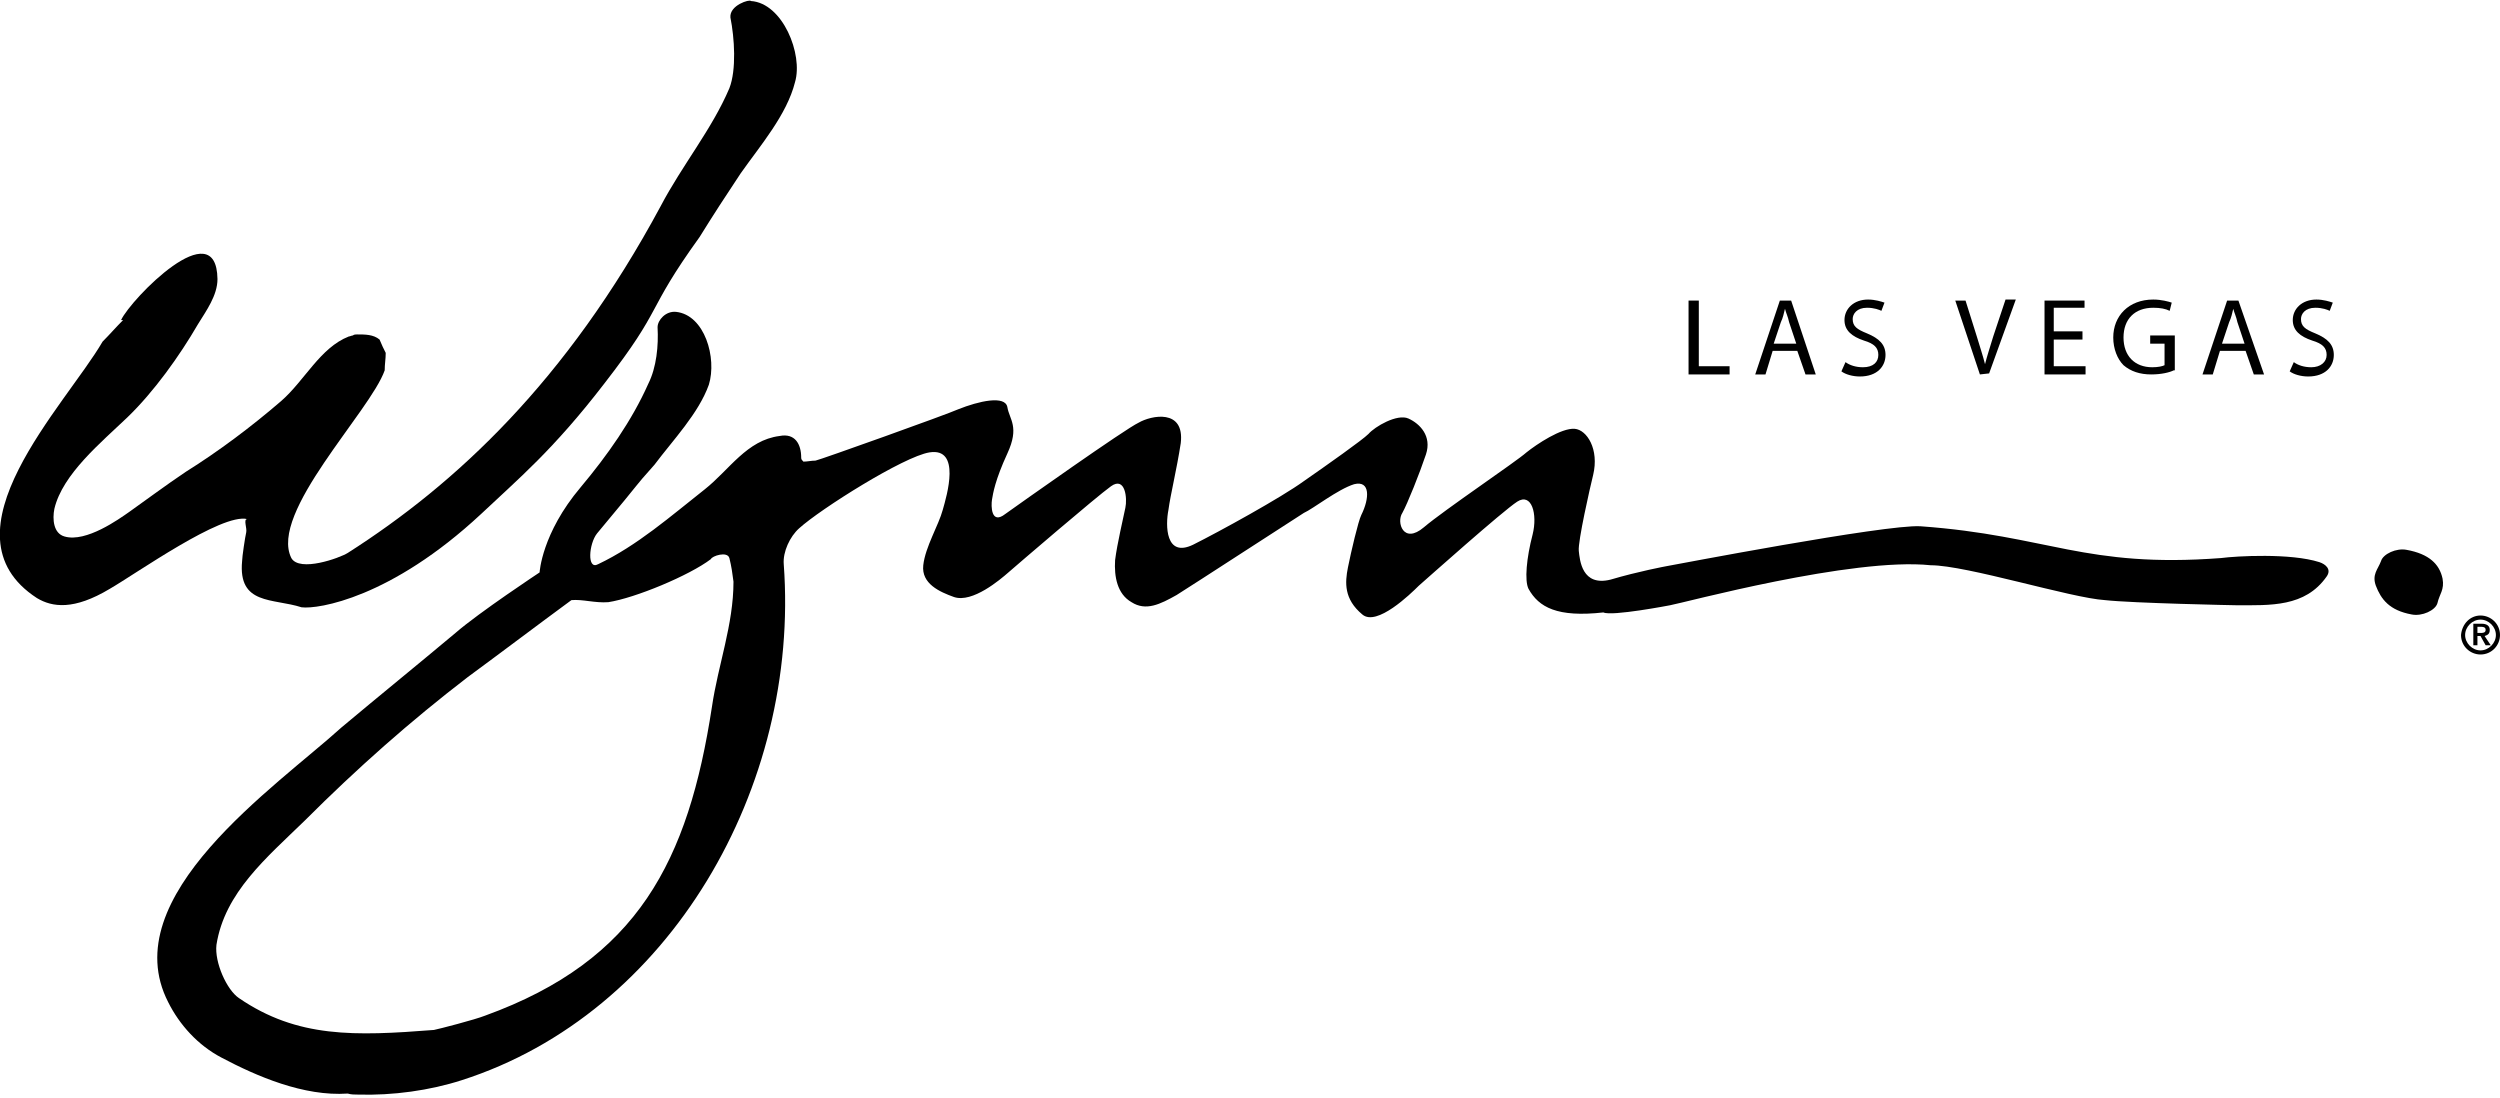
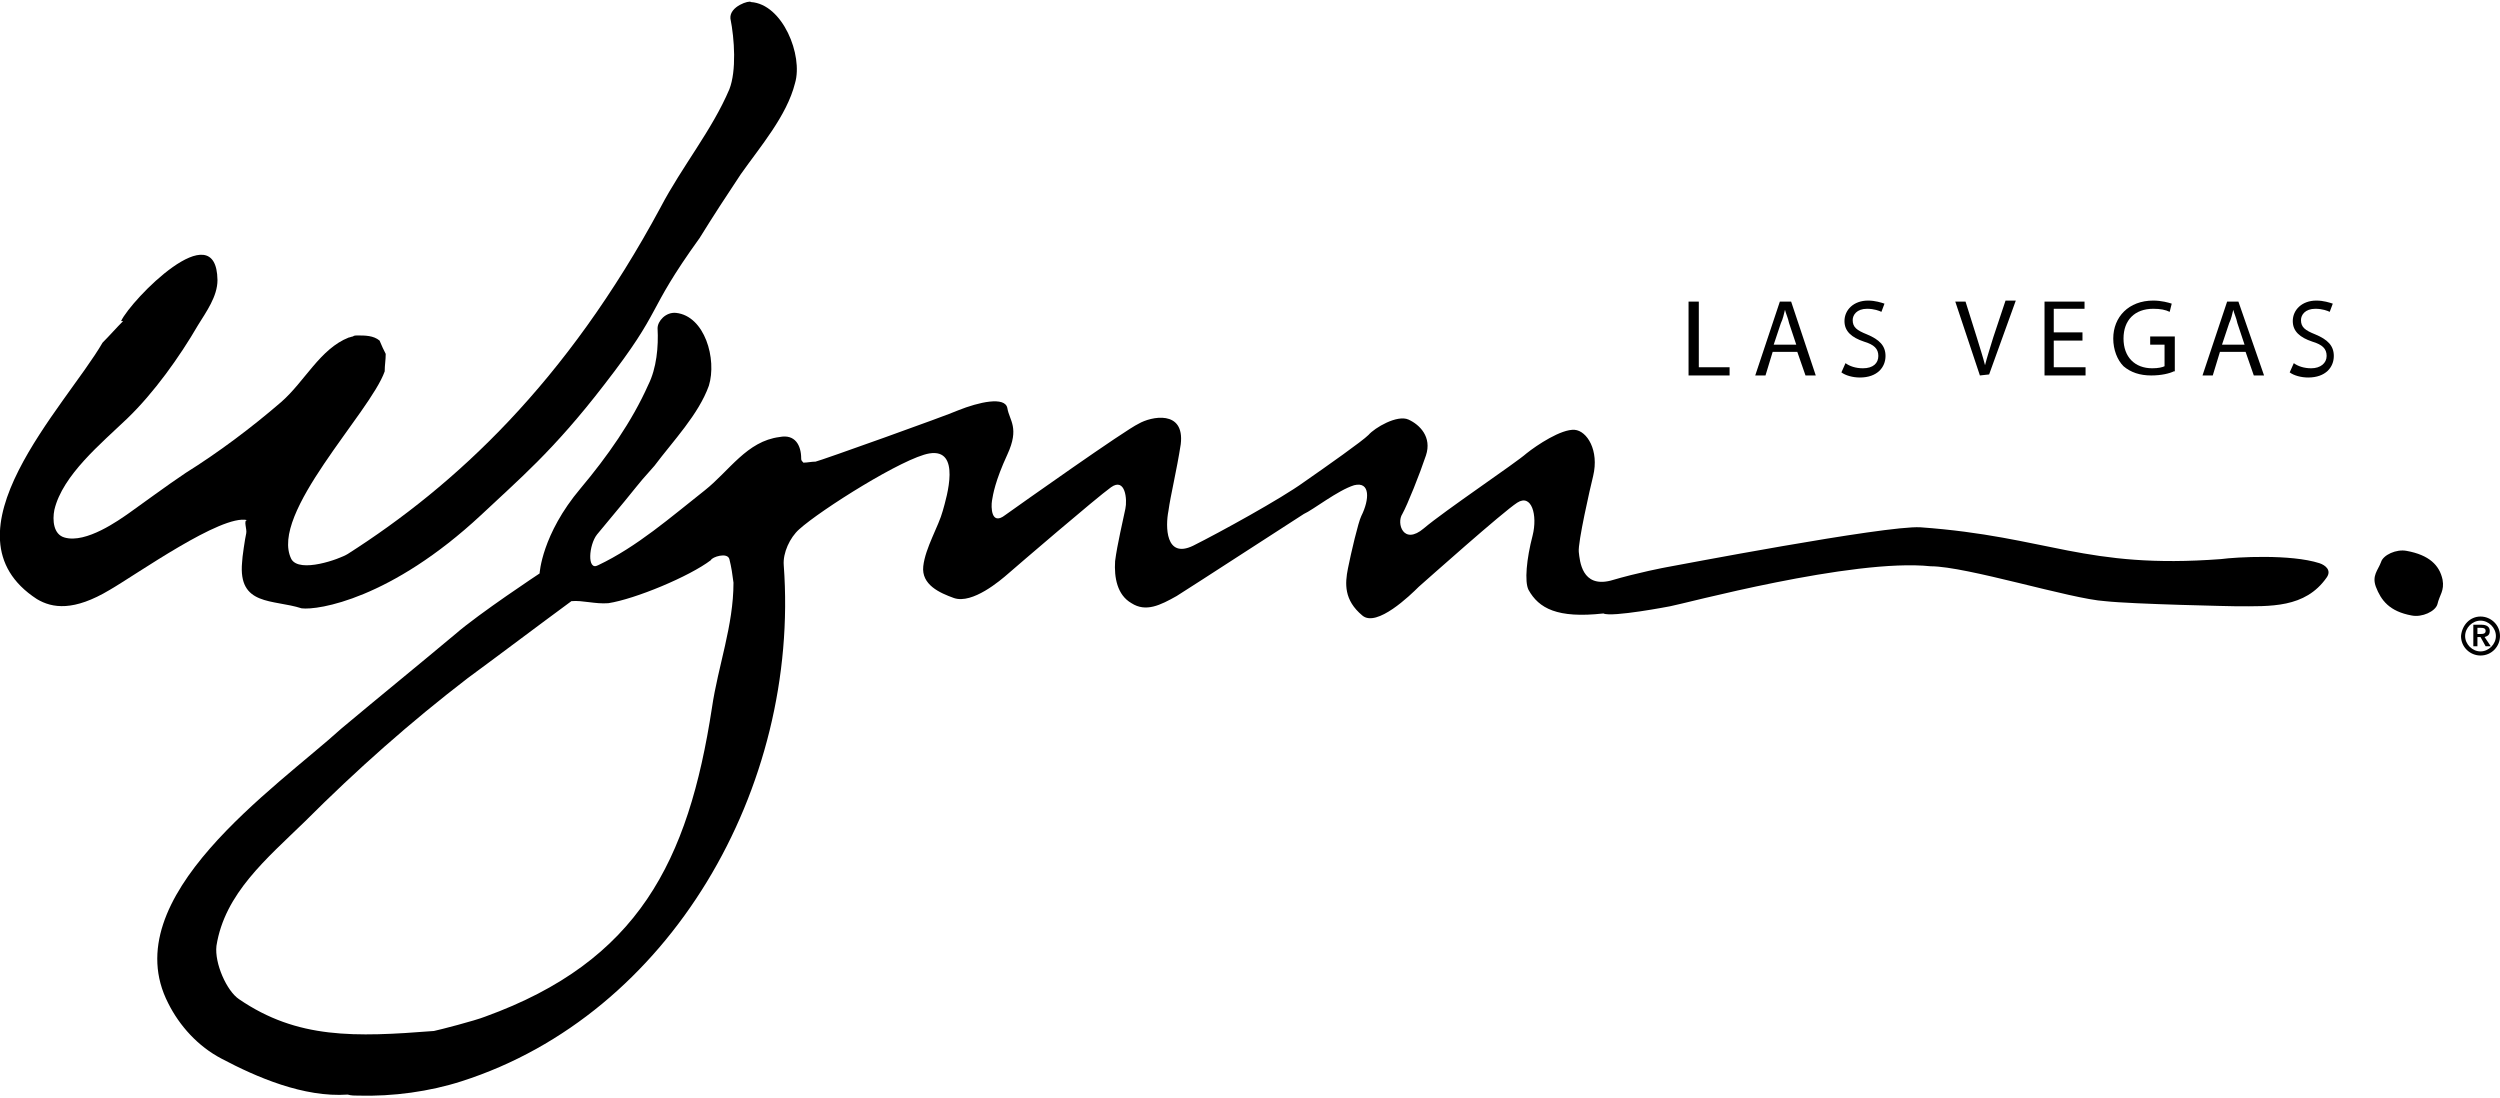
- <svg xmlns="http://www.w3.org/2000/svg" version="1.1" id="Layer_1" x="0px" y="0px" viewBox="9.7 2.7 243.7 107" style="enable-background:new 9.7 2.7 243.7 107;" xml:space="preserve">
+ <svg xmlns="http://www.w3.org/2000/svg" version="1.1" id="Layer_1" x="0px" y="0px" viewBox="98 -29 243.7 107" style="enable-background:new 98 -29 243.7 107;" xml:space="preserve">
  <g>
-     <polygon points="174.3,32 175.3,32 175.3,38.4 178.3,38.4 178.3,39.2 174.3,39.2  " />
-     <path d="M182.5,36.9l-0.7,2.3h-1l2.4-7.2h1.1l2.4,7.2h-1l-0.8-2.3H182.5z M184.8,36.2l-0.7-2.1c-0.1-0.5-0.3-0.9-0.4-1.3h0   c-0.1,0.4-0.2,0.9-0.4,1.3l-0.7,2.1H184.8z" />
-     <path d="M189.6,38c0.4,0.3,1,0.5,1.7,0.5c1,0,1.5-0.5,1.5-1.2c0-0.7-0.4-1.1-1.4-1.4c-1.2-0.4-1.9-1-1.9-2c0-1.1,0.9-2,2.3-2   c0.7,0,1.3,0.2,1.6,0.3l-0.3,0.8c-0.2-0.1-0.7-0.3-1.4-0.3c-1,0-1.4,0.6-1.4,1.1c0,0.7,0.4,1,1.4,1.4c1.2,0.5,1.8,1.1,1.8,2.1   c0,1.1-0.8,2.1-2.5,2.1c-0.7,0-1.4-0.2-1.8-0.5L189.6,38z" />
-     <path d="M202.7,39.2l-2.4-7.2h1l1.1,3.5c0.3,1,0.6,1.9,0.8,2.7h0c0.2-0.8,0.5-1.7,0.8-2.7l1.2-3.6h1l-2.6,7.2L202.7,39.2   L202.7,39.2z" />
-     <polygon points="212.7,35.8 209.9,35.8 209.9,38.4 213,38.4 213,39.2 209,39.2 209,32 212.9,32 212.9,32.7 209.9,32.7 209.9,35    212.7,35  " />
-     <path d="M221.6,38.8c-0.4,0.2-1.2,0.4-2.2,0.4c-1.1,0-2-0.3-2.7-0.9c-0.6-0.6-1-1.6-1-2.7c0-2.1,1.5-3.7,3.9-3.7   c0.8,0,1.5,0.2,1.8,0.3l-0.2,0.8c-0.4-0.2-0.9-0.3-1.6-0.3c-1.8,0-2.9,1.1-2.9,2.9c0,1.8,1.1,2.9,2.8,2.9c0.6,0,1-0.1,1.2-0.2v-2.1   h-1.4v-0.8h2.4V38.8L221.6,38.8z" />
-     <path d="M226.1,36.9l-0.7,2.3h-1l2.4-7.2h1.1l2.5,7.2h-1l-0.8-2.3H226.1z M228.5,36.2l-0.7-2.1c-0.1-0.5-0.3-0.9-0.4-1.3h0   c-0.1,0.4-0.2,0.9-0.4,1.3l-0.7,2.1H228.5z" />
-     <path d="M233.3,38c0.4,0.3,1,0.5,1.7,0.5c0.9,0,1.5-0.5,1.5-1.2c0-0.7-0.4-1.1-1.4-1.4c-1.2-0.4-1.9-1-1.9-2c0-1.1,0.9-2,2.3-2   c0.7,0,1.3,0.2,1.6,0.3l-0.3,0.8c-0.2-0.1-0.7-0.3-1.4-0.3c-1,0-1.4,0.6-1.4,1.1c0,0.7,0.4,1,1.4,1.4c1.2,0.5,1.8,1.1,1.8,2.1   c0,1.1-0.8,2.1-2.5,2.1c-0.7,0-1.4-0.2-1.8-0.5L233.3,38z" />
-     <path d="M33.8,53.3c-0.4,0,0,0.9-0.1,1.3c-0.1,0.4-0.4,2.4-0.4,2.8c-0.4,4.3,3,3.6,5.8,4.5c1.6,0.2,8.7-0.9,17.5-9.1   c3.6-3.4,7-6.2,12-12.7c5.9-7.6,3.9-6.8,9.3-14.3c1.3-2.1,2.6-4.1,4-6.2c1.9-2.7,4.5-5.7,5.3-8.9C88,8,86,3,82.9,2.8   c-0.1-0.2-2.1,0.4-2,1.6c0.4,2,0.6,5.1-0.1,6.9c-1.7,4-4.6,7.5-6.7,11.5c-9.2,17.1-20,27.1-30.5,33.8c-0.8,0.5-4.7,1.9-5.5,0.5   c-2.2-4.4,7.7-14.3,9.1-18.3c0-0.6,0.1-1.1,0.1-1.7c-0.2-0.4-0.4-0.8-0.6-1.3c-0.6-0.5-1.4-0.5-2.2-0.5c-0.1,0-0.3,0-0.4,0.1   c-0.1,0-0.3,0.1-0.4,0.1c-2.8,1.1-4.3,4.3-6.6,6.3c-2.9,2.5-6.1,4.9-9.3,6.9c-1.8,1.2-4.5,3.2-5.5,3.9c-1,0.7-4.2,3-6.3,2.4   c-1.1-0.3-1.2-1.7-1-2.7c0.8-3.4,4.6-6.5,7.1-8.9c2.6-2.5,5.1-6,6.9-9.1c0.8-1.3,1.9-2.8,1.9-4.4c-0.1-6.6-8.4,1.9-9.4,4   c0.1,0,0.1,0,0.2,0c-0.7,0.7-1.3,1.4-2,2.1C16.1,42.2,3.6,54.7,13.3,61c1.5,0.9,3.6,1.2,7.1-0.9C23,58.6,31.3,52.7,33.8,53.3" />
-     <path d="M79.1,71.6c-2.3,15-7.2,24.7-22.1,30.1c-1,0.4-4.5,1.3-5,1.4c-7.7,0.6-13.3,0.8-19-3.1c-1.2-0.8-2.4-3.5-2.2-5.2   c0.8-5.1,4.9-8.5,8.6-12.1c5.1-5.1,10.3-9.7,15.9-14c3.4-2.5,6.7-5,10.1-7.5c1.1-0.1,2.3,0.3,3.6,0.2c2.6-0.4,7.9-2.6,10-4.2   c0.1-0.3,1.6-0.8,1.8-0.1c0.2,0.8,0.3,1.5,0.4,2.3C81.2,63.6,79.7,67.5,79.1,71.6 M172.5,61.7c1.2-0.2,17.8-4.7,25.4-3.9   c3.5,0,13.7,3.2,17,3.4c2.7,0.3,12.6,0.5,12.8,0.5c3.3,0,6.7,0.2,8.8-2.8c0.5-0.7-0.1-1.2-0.7-1.4c-2.8-0.9-8.1-0.6-9.6-0.4   c-13.3,1-16.8-2.2-29.3-3.1c-3.4-0.2-24.2,3.8-24.8,3.9c0,0-2.7,0.5-5.4,1.3c-2.8,0.7-3-1.9-3.1-2.8c-0.1-0.9,1.1-6.2,1.4-7.4   c0.6-2.5-0.6-4.4-1.8-4.5c-1.3-0.1-3.7,1.5-4.7,2.3c-1,0.9-8,5.6-10,7.3c-2,1.7-2.7-0.5-2.1-1.4c0.5-0.9,1.7-3.9,2.3-5.7   c0.6-1.8-0.6-3-1.7-3.5c-1.1-0.5-3.3,0.8-3.9,1.5c-0.6,0.6-4,3-6.3,4.6c-2.2,1.6-8.2,4.9-10.8,6.2c-2.7,1.3-2.7-1.9-2.4-3.4   c0.2-1.5,0.8-3.9,1.2-6.5c0.4-3.4-2.9-2.7-4.1-2c-1.3,0.6-11.6,7.9-13,8.9c-1.4,1.1-1.4-0.8-1.3-1.4c0.1-0.6,0.3-1.9,1.5-4.5   c1.2-2.6,0.2-3.3,0-4.5c-0.2-1.2-2.8-0.6-4.8,0.2c-1.1,0.5-13.4,4.9-13.9,5c-0.4,0-0.8,0.1-1.2,0.1c0-0.1-0.2-0.1-0.2-0.4   c0-1.3-0.6-2.4-2.1-2.1c-3.2,0.4-4.9,3.3-7.3,5.2c-3.3,2.6-6.6,5.5-10.4,7.3c-1.1,0.6-0.9-2-0.1-3c5.1-6.1,3.2-4,5.6-6.7   c1.8-2.4,4.3-5,5.3-7.8c0.8-2.6-0.4-6.8-3.2-7.1c-1-0.1-1.8,0.8-1.8,1.5c0.1,1.8-0.1,3.9-0.9,5.5c-1.6,3.6-4,7-6.6,10.1   c-3.8,4.5-4,8.3-4,8.3s-5.9,3.9-8.2,5.9c-3.7,3.1-7.4,6.1-11.1,9.2c-6.4,5.8-22.2,16.5-16.9,26.8c1.1,2.2,2.9,4.2,5.2,5.4   c3.4,1.8,8,3.8,12.3,3.5c0.3,0.1,0.7,0.1,1,0.1c3.4,0.1,7-0.4,10.1-1.4c20.3-6.5,33-28.6,31.4-50.3c-0.1-1.2,0.6-2.7,1.5-3.5   c2.1-1.9,10.2-7,12.7-7.4c3.1-0.5,1.7,4.2,1.3,5.6c-0.4,1.5-1.7,3.6-1.9,5.4c-0.2,1.8,1.6,2.6,3,3.1c1.8,0.6,4.5-1.7,5.3-2.4   c0.8-0.7,8.6-7.4,10-8.4c1.4-1,1.6,1.2,1.4,2.1c-0.2,1-0.8,3.5-1,5.1c-0.1,1.6,0.2,3.3,1.6,4.1c1.4,0.9,2.8,0.2,4.4-0.7   c1.6-1,11.6-7.5,12.4-8c0.9-0.4,3.3-2.3,4.9-2.8c1.6-0.4,1.5,1.4,0.7,3c-0.3,0.6-1,3.6-1.3,5.1c-0.3,1.5-0.4,3.1,1.4,4.6   c1.4,1.2,4.7-2,5.5-2.8c0.8-0.7,8.2-7.3,9.6-8.2c1.4-0.9,2,1.2,1.5,3.2c-0.6,2.3-0.8,4.5-0.4,5.3c1,1.8,2.8,2.8,7.3,2.3   C166.8,62.8,172.5,61.7,172.5,61.7" />
-     <path d="M241.3,59.8c0.5,1.3,1.3,2.4,3.5,2.8c1,0.2,2.3-0.4,2.5-1.1c0.2-0.9,0.7-1.3,0.5-2.4c-0.3-1.4-1.3-2.4-3.5-2.8   c-1-0.2-2.3,0.4-2.5,1.1C241.5,58.2,240.9,58.7,241.3,59.8" />
-     <path d="M251.5,62.7c1,0,1.9,0.8,1.9,1.9c0,1-0.8,1.9-1.9,1.9c-1,0-1.9-0.8-1.9-1.9C249.7,63.5,250.5,62.7,251.5,62.7z M251.5,66.1   c0.8,0,1.5-0.7,1.5-1.5c0-0.8-0.7-1.5-1.5-1.5c-0.8,0-1.5,0.7-1.5,1.5C250,65.4,250.7,66.1,251.5,66.1z M250.8,63.5h0.8   c0.5,0,0.8,0.2,0.8,0.6c0,0.4-0.2,0.5-0.5,0.6l0.6,0.9H252l-0.5-0.9h-0.3v0.9h-0.4V63.5L250.8,63.5z M251.2,64.4h0.3   c0.2,0,0.5,0,0.5-0.3c0-0.3-0.3-0.3-0.5-0.3h-0.3V64.4z" />
+     <polygon points="262.6,0.4 263.6,0.4 263.6,6.8 266.6,6.8 266.6,7.6 262.6,7.6  " />
+     <path d="M270.8,5.3l-0.7,2.3h-1l2.4-7.2h1.1l2.4,7.2h-1l-0.8-2.3H270.8z M273.1,4.6l-0.7-2.1c-0.1-0.5-0.3-0.9-0.4-1.3l0,0   c-0.1,0.4-0.2,0.9-0.4,1.3l-0.7,2.1H273.1z" />
+     <path d="M277.9,6.4c0.4,0.3,1,0.5,1.7,0.5c1,0,1.5-0.5,1.5-1.2s-0.4-1.1-1.4-1.4c-1.2-0.4-1.9-1-1.9-2c0-1.1,0.9-2,2.3-2   c0.7,0,1.3,0.2,1.6,0.3l-0.3,0.8c-0.2-0.1-0.7-0.3-1.4-0.3c-1,0-1.4,0.6-1.4,1.1c0,0.7,0.4,1,1.4,1.4c1.2,0.5,1.8,1.1,1.8,2.1   c0,1.1-0.8,2.1-2.5,2.1c-0.7,0-1.4-0.2-1.8-0.5L277.9,6.4z" />
+     <path d="M291,7.6l-2.4-7.2h1l1.1,3.5c0.3,1,0.6,1.9,0.8,2.7l0,0c0.2-0.8,0.5-1.7,0.8-2.7l1.2-3.6h1l-2.6,7.2L291,7.6L291,7.6z" />
+     <polygon points="301,4.2 298.2,4.2 298.2,6.8 301.3,6.8 301.3,7.6 297.3,7.6 297.3,0.4 301.2,0.4 301.2,1.1 298.2,1.1 298.2,3.4    301,3.4  " />
+     <path d="M309.9,7.2c-0.4,0.2-1.2,0.4-2.2,0.4c-1.1,0-2-0.3-2.7-0.9c-0.6-0.6-1-1.6-1-2.7c0-2.1,1.5-3.7,3.9-3.7   c0.8,0,1.5,0.2,1.8,0.3l-0.2,0.8c-0.4-0.2-0.9-0.3-1.6-0.3c-1.8,0-2.9,1.1-2.9,2.9c0,1.8,1.1,2.9,2.8,2.9c0.6,0,1-0.1,1.2-0.2V4.6   h-1.4V3.8h2.4v3.4H309.9z" />
+     <path d="M314.4,5.3l-0.7,2.3h-1l2.4-7.2h1.1l2.5,7.2h-1l-0.8-2.3H314.4z M316.8,4.6l-0.7-2.1c-0.1-0.5-0.3-0.9-0.4-1.3l0,0   c-0.1,0.4-0.2,0.9-0.4,1.3l-0.7,2.1H316.8z" />
+     <path d="M321.6,6.4c0.4,0.3,1,0.5,1.7,0.5c0.9,0,1.5-0.5,1.5-1.2s-0.4-1.1-1.4-1.4c-1.2-0.4-1.9-1-1.9-2c0-1.1,0.9-2,2.3-2   c0.7,0,1.3,0.2,1.6,0.3l-0.3,0.8c-0.2-0.1-0.7-0.3-1.4-0.3c-1,0-1.4,0.6-1.4,1.1c0,0.7,0.4,1,1.4,1.4c1.2,0.5,1.8,1.1,1.8,2.1   c0,1.1-0.8,2.1-2.5,2.1c-0.7,0-1.4-0.2-1.8-0.5L321.6,6.4z" />
+     <path d="M122.1,21.7c-0.4,0,0,0.9-0.1,1.3c-0.1,0.4-0.4,2.4-0.4,2.8c-0.4,4.3,3,3.6,5.8,4.5c1.6,0.2,8.7-0.9,17.5-9.1   c3.6-3.4,7-6.2,12-12.7c5.9-7.6,3.9-6.8,9.3-14.3c1.3-2.1,2.6-4.1,4-6.2c1.9-2.7,4.5-5.7,5.3-8.9c0.8-2.7-1.2-7.7-4.3-7.9   c-0.1-0.2-2.1,0.4-2,1.6c0.4,2,0.6,5.1-0.1,6.9c-1.7,4-4.6,7.5-6.7,11.5c-9.2,17.1-20,27.1-30.5,33.8c-0.8,0.5-4.7,1.9-5.5,0.5   c-2.2-4.4,7.7-14.3,9.1-18.3c0-0.6,0.1-1.1,0.1-1.7c-0.2-0.4-0.4-0.8-0.6-1.3c-0.6-0.5-1.4-0.5-2.2-0.5c-0.1,0-0.3,0-0.4,0.1   c-0.1,0-0.3,0.1-0.4,0.1c-2.8,1.1-4.3,4.3-6.6,6.3c-2.9,2.5-6.1,4.9-9.3,6.9c-1.8,1.2-4.5,3.2-5.5,3.9s-4.2,3-6.3,2.4   c-1.1-0.3-1.2-1.7-1-2.7c0.8-3.4,4.6-6.5,7.1-8.9c2.6-2.5,5.1-6,6.9-9.1c0.8-1.3,1.9-2.8,1.9-4.4c-0.1-6.6-8.4,1.9-9.4,4   c0.1,0,0.1,0,0.2,0c-0.7,0.7-1.3,1.4-2,2.1c-3.6,6.2-16.1,18.7-6.4,25c1.5,0.9,3.6,1.2,7.1-0.9C111.3,27,119.6,21.1,122.1,21.7" />
+     <path d="M167.4,40c-2.3,15-7.2,24.7-22.1,30.1c-1,0.4-4.5,1.3-5,1.4c-7.7,0.6-13.3,0.8-19-3.1c-1.2-0.8-2.4-3.5-2.2-5.2   c0.8-5.1,4.9-8.5,8.6-12.1c5.1-5.1,10.3-9.7,15.9-14c3.4-2.5,6.7-5,10.1-7.5c1.1-0.1,2.3,0.3,3.6,0.2c2.6-0.4,7.9-2.6,10-4.2   c0.1-0.3,1.6-0.8,1.8-0.1c0.2,0.8,0.3,1.5,0.4,2.3C169.5,32,168,35.9,167.4,40 M260.8,30.1c1.2-0.2,17.8-4.7,25.4-3.9   c3.5,0,13.7,3.2,17,3.4c2.7,0.3,12.6,0.5,12.8,0.5c3.3,0,6.7,0.2,8.8-2.8c0.5-0.7-0.1-1.2-0.7-1.4c-2.8-0.9-8.1-0.6-9.6-0.4   c-13.3,1-16.8-2.2-29.3-3.1c-3.4-0.2-24.2,3.8-24.8,3.9c0,0-2.7,0.5-5.4,1.3c-2.8,0.7-3-1.9-3.1-2.8c-0.1-0.9,1.1-6.2,1.4-7.4   c0.6-2.5-0.6-4.4-1.8-4.5c-1.3-0.1-3.7,1.5-4.7,2.3c-1,0.9-8,5.6-10,7.3s-2.7-0.5-2.1-1.4c0.5-0.9,1.7-3.9,2.3-5.7s-0.6-3-1.7-3.5   c-1.1-0.5-3.3,0.8-3.9,1.5c-0.6,0.6-4,3-6.3,4.6c-2.2,1.6-8.2,4.9-10.8,6.2c-2.7,1.3-2.7-1.9-2.4-3.4c0.2-1.5,0.8-3.9,1.2-6.5   c0.4-3.4-2.9-2.7-4.1-2c-1.3,0.6-11.6,7.9-13,8.9c-1.4,1.1-1.4-0.8-1.3-1.4c0.1-0.6,0.3-1.9,1.5-4.5s0.2-3.3,0-4.5   s-2.8-0.6-4.8,0.2c-1.1,0.5-13.4,4.9-13.9,5c-0.4,0-0.8,0.1-1.2,0.1c0-0.1-0.2-0.1-0.2-0.4c0-1.3-0.6-2.4-2.1-2.1   c-3.2,0.4-4.9,3.3-7.3,5.2c-3.3,2.6-6.6,5.5-10.4,7.3c-1.1,0.6-0.9-2-0.1-3c5.1-6.1,3.2-4,5.6-6.7c1.8-2.4,4.3-5,5.3-7.8   c0.8-2.6-0.4-6.8-3.2-7.1c-1-0.1-1.8,0.8-1.8,1.5c0.1,1.8-0.1,3.9-0.9,5.5c-1.6,3.6-4,7-6.6,10.1c-3.8,4.5-4,8.3-4,8.3   s-5.9,3.9-8.2,5.9c-3.7,3.1-7.4,6.1-11.1,9.2c-6.4,5.8-22.2,16.5-16.9,26.8c1.1,2.2,2.9,4.2,5.2,5.4c3.4,1.8,8,3.8,12.3,3.5   c0.3,0.1,0.7,0.1,1,0.1c3.4,0.1,7-0.4,10.1-1.4c20.3-6.5,33-28.6,31.4-50.3c-0.1-1.2,0.6-2.7,1.5-3.5c2.1-1.9,10.2-7,12.7-7.4   c3.1-0.5,1.7,4.2,1.3,5.6c-0.4,1.5-1.7,3.6-1.9,5.4c-0.2,1.8,1.6,2.6,3,3.1c1.8,0.6,4.5-1.7,5.3-2.4s8.6-7.4,10-8.4   c1.4-1,1.6,1.2,1.4,2.1c-0.2,1-0.8,3.5-1,5.1c-0.1,1.6,0.2,3.3,1.6,4.1c1.4,0.9,2.8,0.2,4.4-0.7c1.6-1,11.6-7.5,12.4-8   c0.9-0.4,3.3-2.3,4.9-2.8c1.6-0.4,1.5,1.4,0.7,3c-0.3,0.6-1,3.6-1.3,5.1s-0.4,3.1,1.4,4.6c1.4,1.2,4.7-2,5.5-2.8   c0.8-0.7,8.2-7.3,9.6-8.2c1.4-0.9,2,1.2,1.5,3.2c-0.6,2.3-0.8,4.5-0.4,5.3c1,1.8,2.8,2.8,7.3,2.3C255.1,31.2,260.8,30.1,260.8,30.1   " />
+     <path d="M329.6,28.2c0.5,1.3,1.3,2.4,3.5,2.8c1,0.2,2.3-0.4,2.5-1.1c0.2-0.9,0.7-1.3,0.5-2.4c-0.3-1.4-1.3-2.4-3.5-2.8   c-1-0.2-2.3,0.4-2.5,1.1C329.8,26.6,329.2,27.1,329.6,28.2" />
+     <path d="M339.8,31.1c1,0,1.9,0.8,1.9,1.9c0,1-0.8,1.9-1.9,1.9c-1,0-1.9-0.8-1.9-1.9C338,31.9,338.8,31.1,339.8,31.1z M339.8,34.5   c0.8,0,1.5-0.7,1.5-1.5c0-0.8-0.7-1.5-1.5-1.5c-0.8,0-1.5,0.7-1.5,1.5C338.3,33.8,339,34.5,339.8,34.5z M339.1,31.9h0.8   c0.5,0,0.8,0.2,0.8,0.6c0,0.4-0.2,0.5-0.5,0.6l0.6,0.9h-0.5l-0.5-0.9h-0.3V34h-0.4V31.9L339.1,31.9z M339.5,32.8h0.3   c0.2,0,0.5,0,0.5-0.3c0-0.3-0.3-0.3-0.5-0.3h-0.3V32.8z" />
  </g>
</svg>
